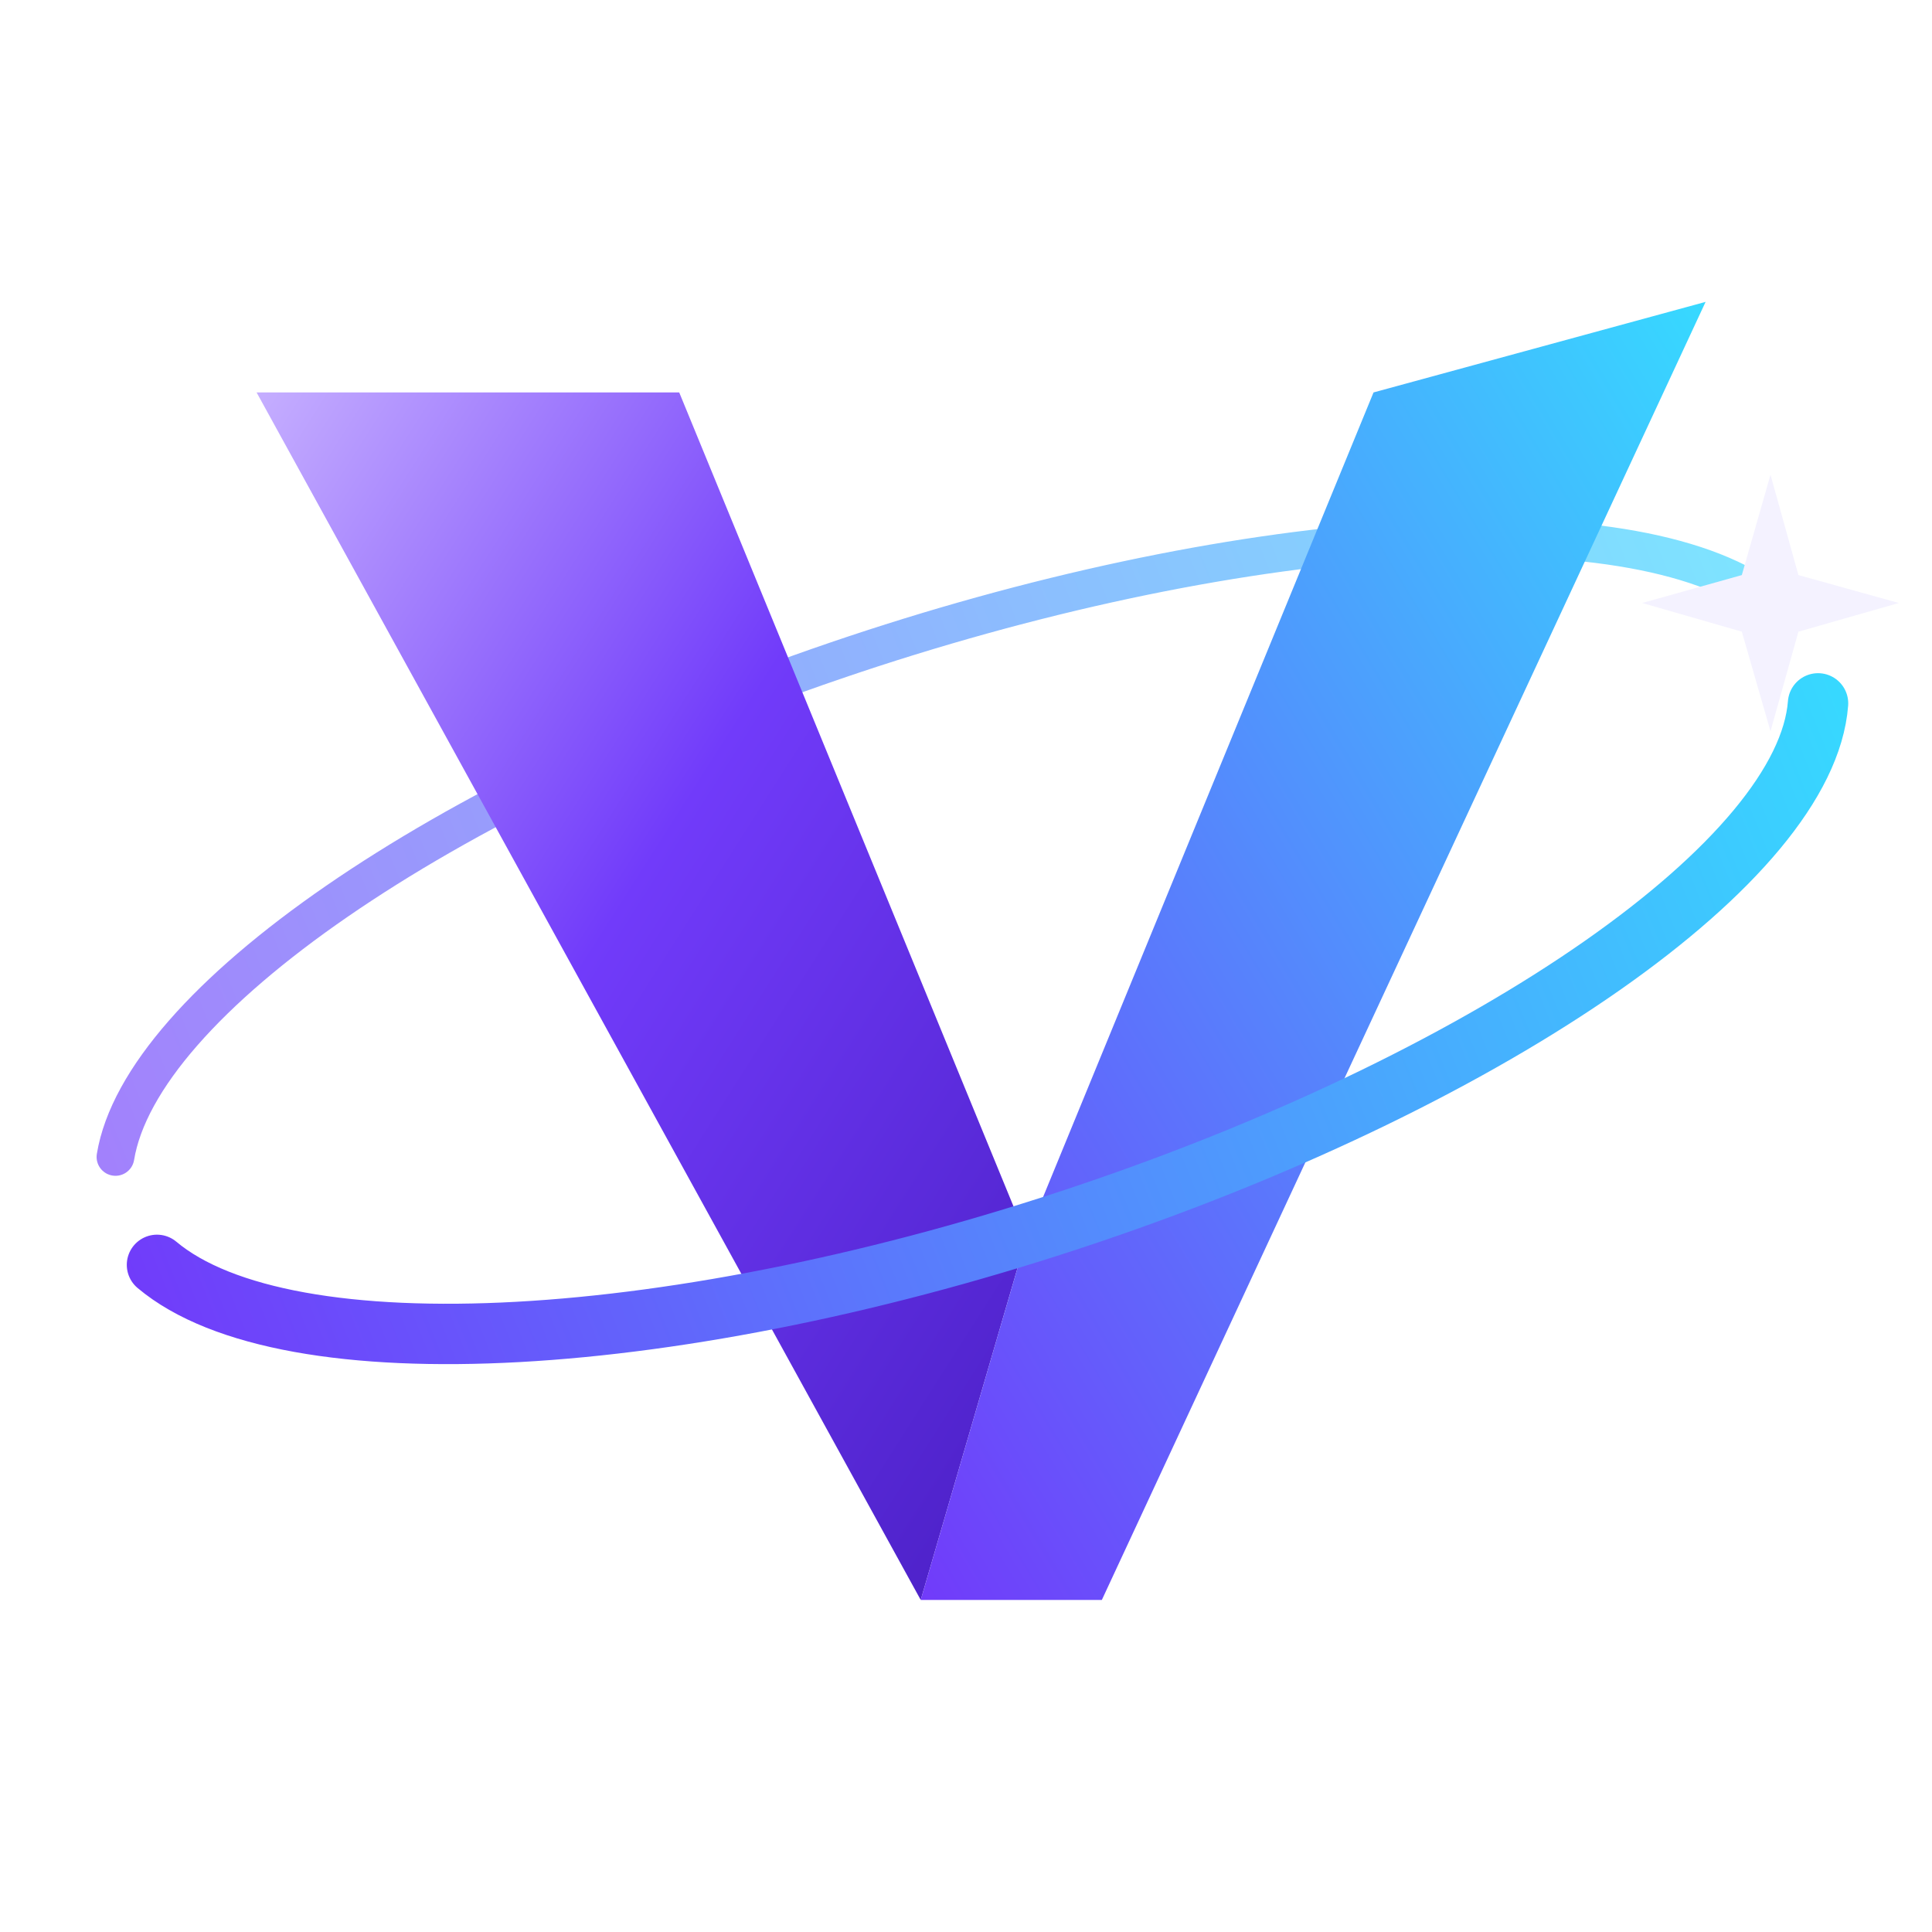
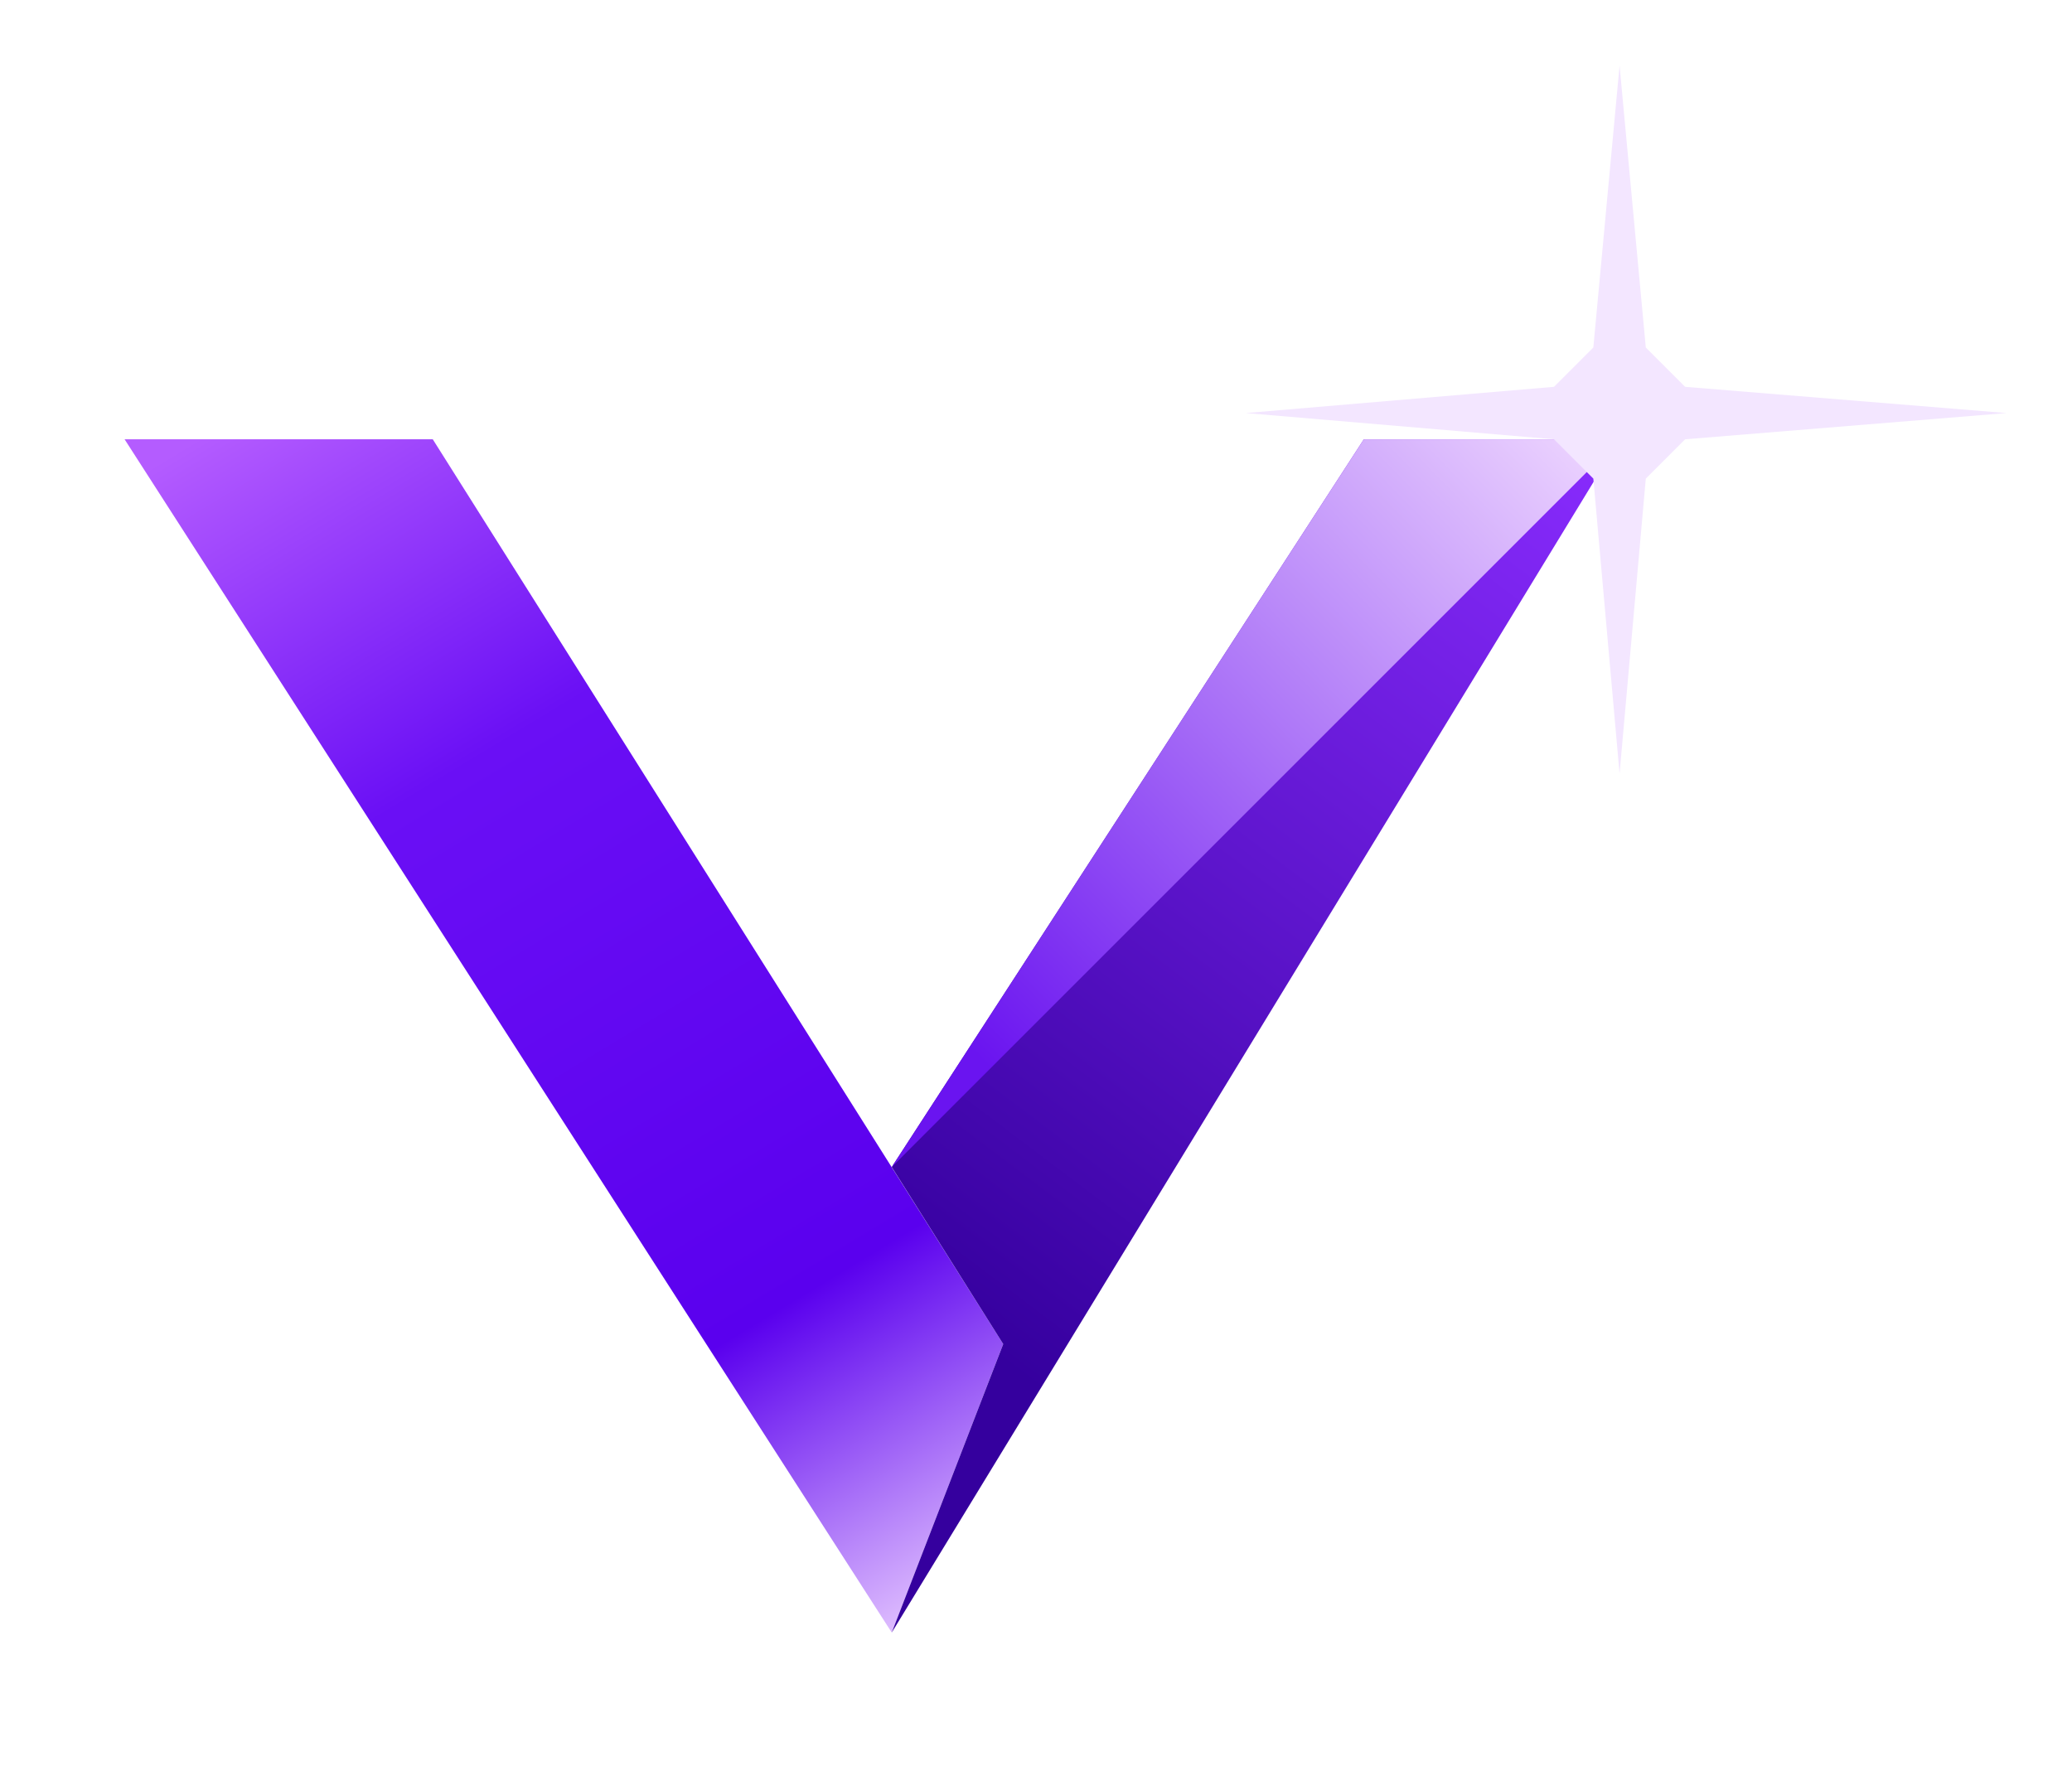
- <svg xmlns="http://www.w3.org/2000/svg" width="256" height="256" viewBox="0 0 256 256" role="img" aria-label="VYLO">
+ <svg xmlns="http://www.w3.org/2000/svg" width="316" height="270" viewBox="500 428 316 270" role="img" aria-label="VYLO">
  <defs>
-     <linearGradient id="l" x1="0" y1="0" x2="1" y2="1">
-       <stop offset="0" stop-color="#C5AEFF" />
-       <stop offset="0.45" stop-color="#713BFA" />
-       <stop offset="1" stop-color="#4a1fc4" />
+     <linearGradient id="l" gradientUnits="userSpaceOnUse" x1="530" y1="495" x2="640" y2="677">
+       <stop offset="0" stop-color="#b45cff" />
+       <stop offset="0.3" stop-color="#6a0ff5" />
+       <stop offset="0.75" stop-color="#5a00ee" />
+       <stop offset="1" stop-color="#e3c4ff" />
    </linearGradient>
-     <linearGradient id="r" x1="0" y1="1" x2="1" y2="0">
-       <stop offset="0" stop-color="#713BFA" />
-       <stop offset="1" stop-color="#37D9FF" />
+     <linearGradient id="r" gradientUnits="userSpaceOnUse" x1="747" y1="495" x2="645" y2="630">
+       <stop offset="0" stop-color="#8a2cff" />
+       <stop offset="1" stop-color="#35009e" />
    </linearGradient>
-     <linearGradient id="o" gradientUnits="userSpaceOnUse" x1="16" y1="170" x2="240" y2="80">
-       <stop offset="0" stop-color="#713BFA" />
-       <stop offset="1" stop-color="#37D9FF" />
+     <linearGradient id="f" gradientUnits="userSpaceOnUse" x1="747" y1="495" x2="650" y2="590">
+       <stop offset="0" stop-color="#f0d9ff" />
+       <stop offset="1" stop-color="#6a14f0" />
    </linearGradient>
  </defs>
-   <path d="M15.3 153.3 A118 40 -18 0 1 233.2 78.9" fill="none" stroke="url(#o)" stroke-width="5" stroke-linecap="round" opacity="0.65" />
-   <path d="M34 52 L90 52 L136 164 L122 212 Z" fill="url(#l)" />
-   <path d="M122 212 L136 164 L182 52 L226 40 L146 212 Z" fill="url(#r)" />
-   <path d="M240.9 93.2 A118 40 -18 0 1 20.8 167.6" fill="none" stroke="url(#o)" stroke-width="8" stroke-linecap="round" />
-   <path d="M234.6 62.9 L238.3 76.2 L251.6 79.9 L238.3 83.7 L234.6 96.9 L230.8 83.7 L217.6 79.9 L230.8 76.2 Z" fill="#F4F2FF" />
+   <path d="M519 495 H566 L653 633 L636 677 Z" fill="url(#l)" />
+   <path d="M708 495 H747 L636 677 L653 633 L636 606 Z" fill="url(#r)" />
+   <path d="M708 495 H747 L636 606 Z" fill="url(#f)" />
+   <path d="M747 438 L751 481 L757 487 L806 491 L757 495 L751 501 L747 546 L743 501 L737 495 L690 491 L737 487 L743 481 Z" fill="#f3e6ff" />
</svg>
